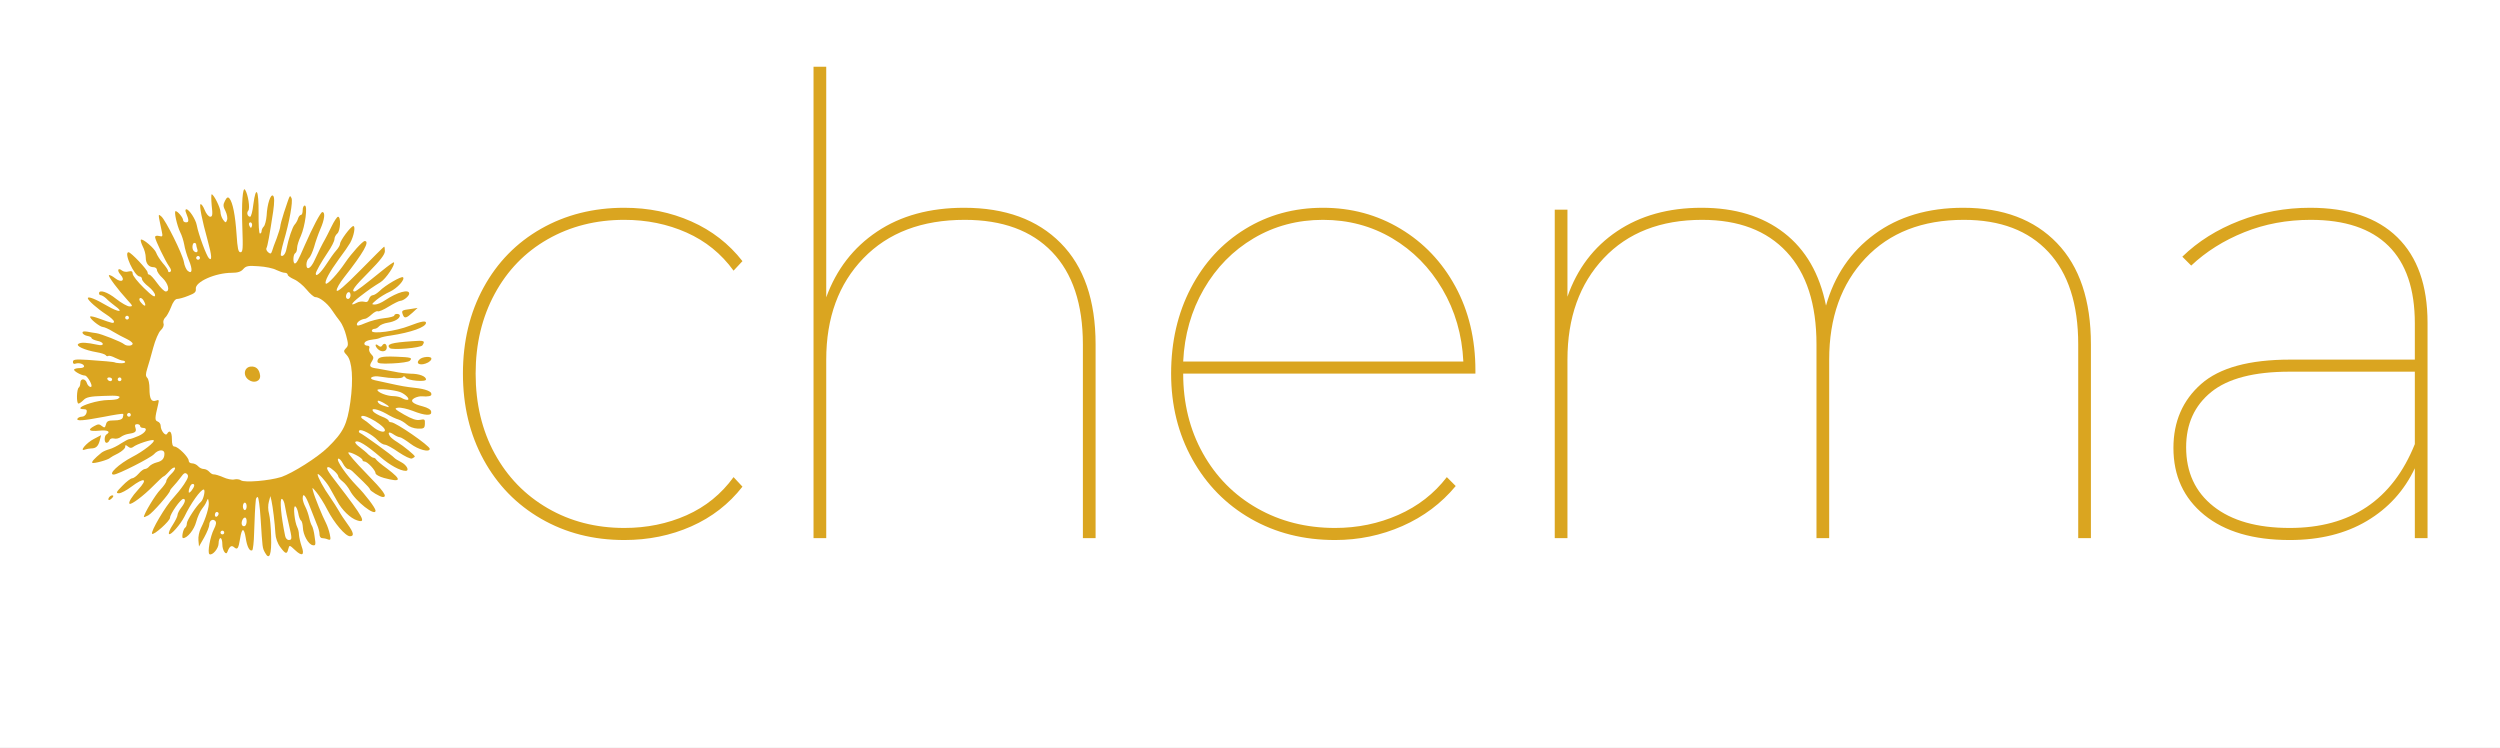
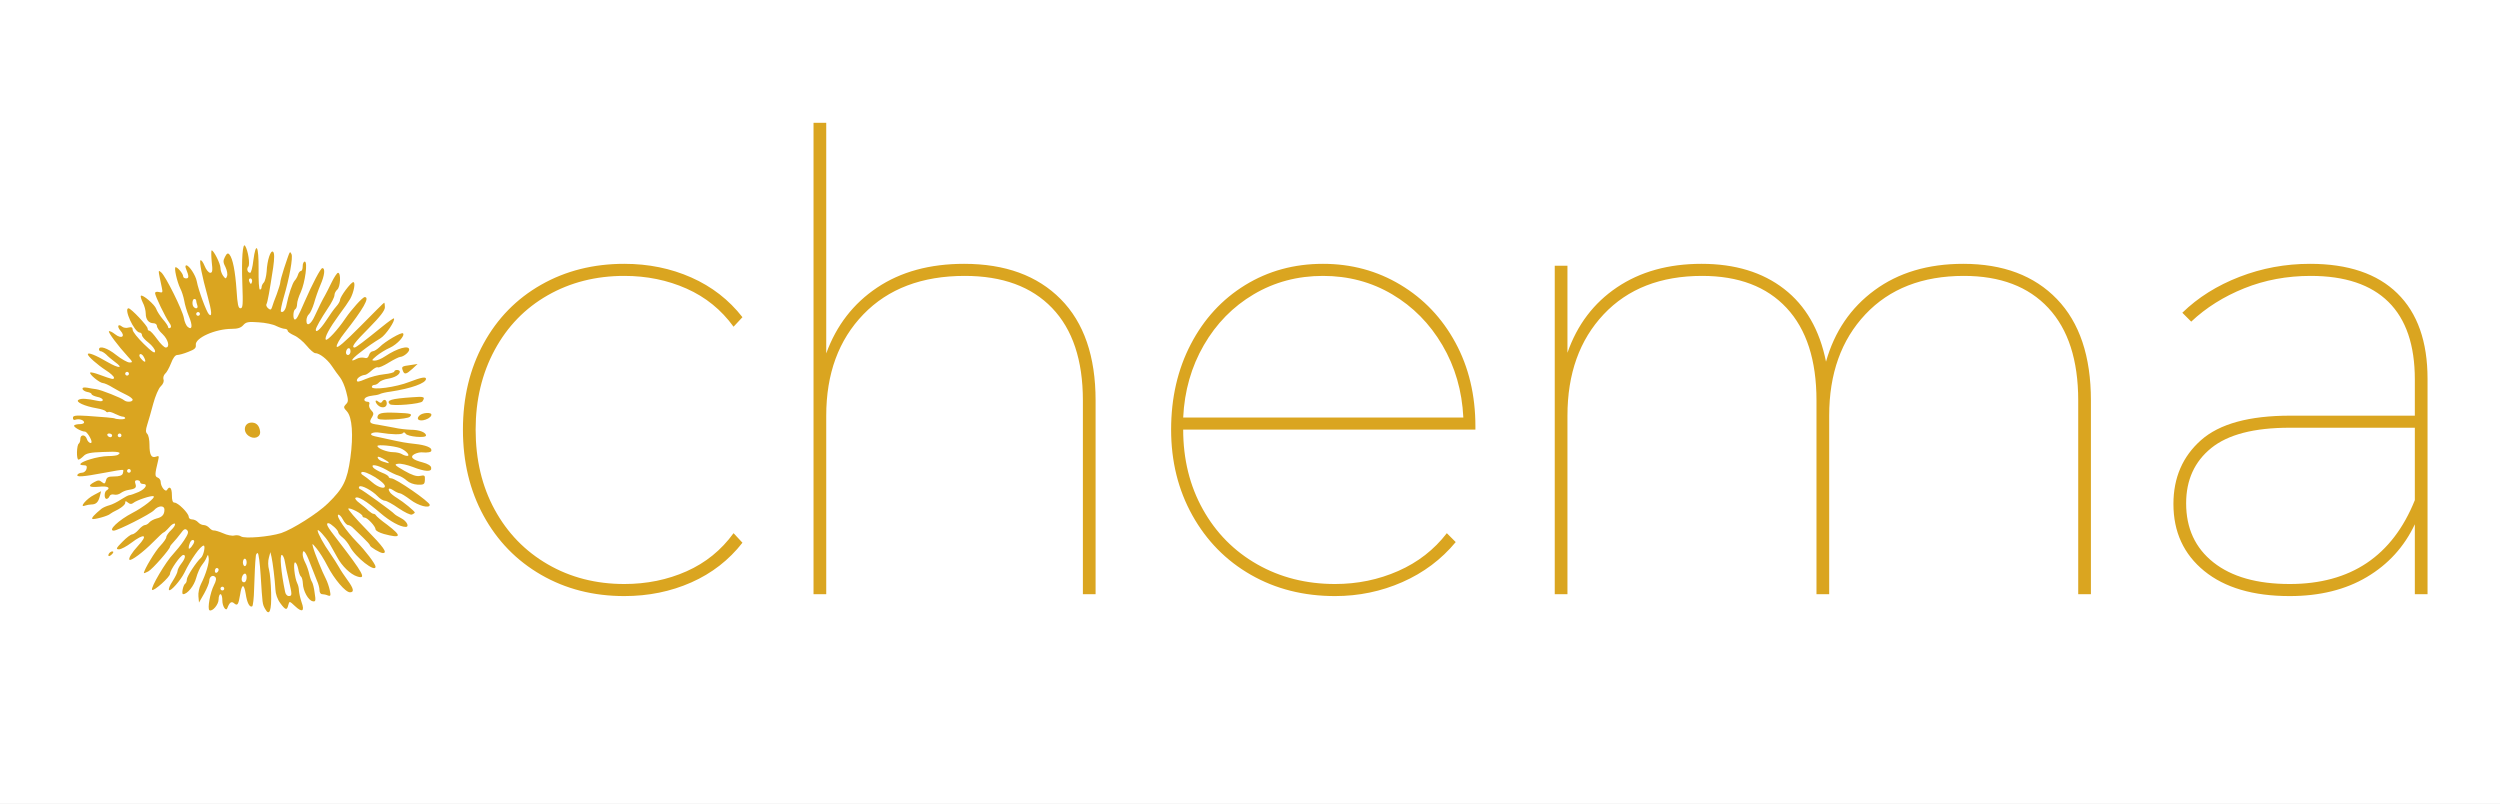
- <svg xmlns="http://www.w3.org/2000/svg" width="1338px" height="400px" viewBox="0 0 1338 400" version="1.1" style="background: #FFFFFF;">
+ <svg xmlns="http://www.w3.org/2000/svg" width="1338px" height="430px" viewBox="0 0 1338 430" version="1.1" style="background: #FFFFFF;">
  <g id="Page-1" stroke="none" stroke-width="1" fill="none" fill-rule="evenodd">
-     <g id="Group" transform="translate(0, -30)">
+     <g id="Group">
      <rect id="Rectangle" stroke="#FFFFFF" fill="#FFFFFF" x="0.5" y="0.5" width="1337" height="429" />
      <g id="vectorised-sun" transform="translate(37, 130)" fill-rule="nonzero">
        <g id="layer101" transform="translate(2, 1)" fill="#DAA520">
          <polygon id="Path" points="0 98.5 0 0 96 0 192 0 192 98.5 192 197 96 197 0 197" />
        </g>
        <g id="layer102" fill="#FFFFFF">
          <path d="M0,100.5 L0,0 L98.5,0 L197,0 L197,100.5 L197,201 L98.5,201 L0,201 L0,100.5 Z M108.1,187.2 C108,182.4 107.5,176.9 107,175 C106.4,173 106.4,170.2 106.9,168.5 L107.7,165.5 L108.3,168 C109,171.1 110.1,180.1 110.4,185.5 C110.5,187.9 111.5,190.8 113,192.8 C115.8,196.6 116.6,196.8 117.3,193.8 C117.9,191.6 117.9,191.6 120.9,194.4 C124.7,198 126.2,197.2 124.4,192.3 C123.7,190.2 123.1,187.5 123,186.2 C123,184.9 122.6,183.1 122.1,182.2 C120.7,179.4 119.8,171 120.9,171 C121.5,171 122.2,172.6 122.6,174.5 C122.9,176.4 123.6,178.3 124.1,178.6 C124.6,178.9 125,180.6 125.1,182.3 C125.2,186.2 128,191.4 130.4,191.8 C131.9,192.1 132.1,191.6 131.4,187.3 C131.1,184.7 130.4,182.1 130,181.5 C129.6,181 128.9,179 128.5,177.2 C128.1,175.4 127.2,172.7 126.4,171.2 C125.6,169.7 125,167.7 125,166.8 C125,163.3 126.6,165.1 128.9,171.3 C130.2,174.7 131.9,178.9 132.6,180.7 C133.4,182.4 134,184.7 134,185.9 C134,187.1 134.6,188 135.4,188 C136.2,188 137.6,188.3 138.5,188.7 C140,189.2 140.1,188.8 139.5,185.9 C139.1,184 138.2,181.4 137.5,180 C135.5,176.2 131.3,165.8 130.6,163 C129.9,160.6 130,160.6 132.4,163.5 C133.8,165.2 136.5,169.4 138.2,172.8 C141.9,180 147.9,187 150.3,187 C152.7,187 152.3,185 149,180.5 C147.4,178.3 145.3,175.2 144.4,173.5 C143.5,171.9 141.3,168.5 139.6,166 C136.3,161.4 133,155.3 133,153.9 C133,152.7 137.2,157.3 139.2,160.6 C140.1,162.2 142,165.6 143.4,168.1 C146,173 150.6,177.4 154.1,178.5 C159.3,180.2 157.7,177.2 143.3,158.5 C138.2,152 137.1,150 138.8,150 C140,150.1 144,153.7 144,154.8 C144,155.4 145.1,156.7 146.4,157.7 C147.7,158.7 149.4,160.9 150.3,162.6 C153.2,168.2 164,176.7 164,173.3 C164,171.9 158.4,164.5 154,160.1 C148.2,154.1 142.8,146.3 144,145.5 C144.5,145.2 145.6,146.3 146.5,148 C147.3,149.6 148.6,151 149.3,151 C150,151 151.3,151.8 152.2,152.8 C153.1,153.7 155.5,156 157.4,157.8 C159.4,159.7 161,161.5 161,161.9 C161,162.7 166.4,166 167.9,166 C170.6,166 168.3,162.8 158.9,153.2 C153.3,147.5 149.1,142.6 149.4,142.2 C150.2,141.5 157,145 157,146.2 C157,146.6 157.5,147 158.1,147 C159.6,147 164,151.7 164,153.3 C164,154 166,155.1 168.5,155.8 C177.8,158.3 178.3,157 170.3,150.9 C167.1,148.6 164.4,146.3 164.2,145.8 C164,145.4 163.4,145 162.9,145 C162.4,145 161.2,144.2 160.2,143.3 C159.3,142.3 157.1,140.5 155.5,139.3 C153.8,138.1 152.8,136.8 153.2,136.5 C154.4,135.3 158.9,138 166.6,144.6 C171.7,149 177.2,152 180.1,152 C182.3,152 180.7,148.9 177.8,147.4 C176,146.5 174.3,145.4 174,145 C173.3,144 156.9,132.1 155.6,131.7 C155,131.4 154.9,130.9 155.3,130.4 C156.3,129.4 162.2,132.5 165.1,135.6 C166.3,136.9 168.1,138 169,138 C169.9,138 173.2,139.8 176.3,142 C179.6,144.2 182.6,145.7 183.5,145.4 C184.3,145 185,144.6 185,144.3 C185,143.6 179,138.7 175.6,136.6 C173.9,135.6 172.2,134.2 171.8,133.6 C170.3,131.4 171.1,130.8 173.5,132.4 C174.8,133.3 176.4,134 177,134 C177.6,134 180.2,135.6 182.7,137.5 C186.9,140.7 193,142.3 193,140.2 C193,138.6 174.8,126 172.4,126 C171.7,126 171,125.6 171,125.2 C171,124.7 169.4,123.7 167.5,123 C165.5,122.2 163.4,121 162.8,120.3 C161,118.1 165,118.8 169.7,121.4 C172,122.8 175,124.2 176.2,124.5 C177.5,124.9 179.5,126.1 180.7,127.2 C182,128.4 184.4,129.3 186.6,129.4 C189.9,129.5 190.3,129.2 190.4,126.8 C190.5,124.4 190.3,124.2 187.8,124.7 C185.9,125.1 183.5,124.3 179.3,121.9 C174.1,118.9 173.8,118.5 176.1,118.2 C177.5,118 181,118.8 183.9,119.9 C190.4,122.5 194.3,122.7 193.8,120.3 C193.6,119.2 191.9,118.2 189.3,117.5 C183.7,116.1 182.1,114.5 184.9,113 C186.1,112.4 187.8,112 188.8,112.1 C192,112.4 194,112 194,111 C194,109.5 190.8,108.2 185.2,107.6 C179.9,107 178.2,106.7 170.5,105 C168.3,104.5 165.2,103.8 163.6,103.5 C159.5,102.6 162.3,100.8 166.5,101.6 C172.6,102.6 178.1,102.7 178.6,101.8 C179,101.2 179.6,101.3 180.1,102.1 C181,103.7 191,104.6 191,103.1 C191,101.4 187.4,100 182.8,100 C180.4,99.9 176.5,99.5 174,98.9 C171.5,98.4 167.6,97.7 165.3,97.3 C160.7,96.7 160.3,96.1 162.2,93.1 C163.1,91.6 163,90.9 161.7,89.6 C160.8,88.7 160.3,87.3 160.6,86.5 C161,85.6 160.6,85 159.6,85 C158.7,85 158,84.5 158,84 C158,82.8 159.7,82 163.2,81.6 C164.5,81.5 166,81.1 166.5,80.8 C167.1,80.5 169.5,79.9 172,79.6 C183.1,77.9 190.9,75.1 191,72.8 C191,71.5 188.6,71.9 182.1,74.4 C175.1,77.2 162,79 162,77.1 C162,76.5 162.6,76 163.4,76 C164.1,76 165.3,75.4 165.9,74.6 C166.5,73.9 168.6,73 170.6,72.7 C174.3,72.1 177,70.5 177,68.9 C177,68.4 176.3,68 175.5,68 C174.7,68 174,68.4 174,68.9 C174,69.3 171.6,70 168.6,70.3 C165.6,70.6 161.1,71.8 158.6,72.9 C155.1,74.4 154,74.6 154,73.6 C154,72.3 156.3,70.8 158.5,70.6 C159.1,70.5 160.6,69.5 161.9,68.3 C163.2,67.1 164.7,66.3 165.2,66.6 C165.7,66.9 168.3,65.8 171,64.1 C173.8,62.4 176.6,61 177.3,61 C179,60.9 182,58.5 182,57.1 C182,54.6 175.7,56.3 169.1,60.7 C167.2,62 164.8,63 163.6,63 C161.7,63 161.8,62.8 164.5,60.5 C166.2,59.1 169.4,57.1 171.7,56.1 C175.6,54.3 179.9,49.6 178.7,48.4 C177.9,47.6 169,52.8 166.2,55.7 C164.9,56.9 163.3,58 162.5,58 C161.8,58 160.8,58.9 160.5,60 C160,61.5 159.3,61.9 158,61.5 C156.9,61.2 155.1,61.4 154,62 C150.1,64.1 150.9,62.4 155.4,58.9 C160.7,54.8 162.5,53.6 166.7,51 C169.5,49.3 174.8,41.4 173.8,40.4 C173.6,40.2 170.8,42.2 167.6,44.8 C158.1,52.5 153.5,56 152.8,56 C150.7,56 152.7,53.3 160.5,45.5 C166.5,39.4 169,36.2 169,34.4 C169,33.1 168.8,32 168.6,32 C168.4,32 162.7,37.7 155.9,44.6 C147.4,53.2 143.4,56.6 143.2,55.5 C143,54.6 144.8,51.4 147.2,48.4 C157.5,35.3 161.1,29 158.2,29 C157.1,29 151.2,35.5 147.8,40.5 C143.7,46.6 138.2,52.5 137.4,51.8 C136.5,50.8 139.3,45.6 144.5,38.5 C147,35.2 149.6,31.4 150.4,30 C152.4,26.4 153.4,21 152.1,21 C150.8,21 145,28.8 145,30.5 C145,31.2 144.1,32.8 142.9,34.1 C141.7,35.4 139.3,38.9 137.4,41.8 C134.5,46.2 132,48.4 132,46.5 C132,45.4 134.8,40.5 138.4,35.1 C140.4,32.2 142,29 142,28 C142,27 142.7,25.7 143.5,25 C145.2,23.6 145.6,16 143.9,16 C143.4,16 141.8,18.4 140.4,21.3 C139,24.1 137.5,27.2 137,28 C135.7,30.2 133.3,35 131.4,39.2 C129.4,43.7 127,45 127,41.6 C127,40.3 127.6,38.7 128.4,38.1 C129.1,37.5 130.3,34.8 131.1,32.2 C131.8,29.6 133.3,25.3 134.5,22.5 C136.7,17.5 137.2,13.5 135.5,13.5 C134.6,13.5 130.2,21.9 126,31.5 C122.5,39.6 121.7,41 120.8,41 C119.7,41 119.8,36.2 121,35.5 C121.6,35.2 122,33.9 122,32.7 C122,31.5 122.9,28.6 124,26.3 C126.3,21.1 127.8,10 126.1,10 C125.5,10 125,11.1 125,12.5 C125,13.9 124.6,15 124.1,15 C123.6,15 122.8,15.9 122.5,17 C122.2,18.1 121.3,19.6 120.7,20.2 C119.5,21.5 117.4,27.8 116.3,33.3 C115.8,36 114.3,37.7 113.3,36.7 C113.1,36.4 113.7,33.1 114.8,29.3 C117.9,18.8 119.9,7.7 119,6 C118,4.3 118.4,3.6 115,13.7 C113.9,17.1 113,20.5 113,21.2 C113,21.9 112.1,24.7 111.1,27.5 C110,30.2 108.9,33.3 108.6,34.4 C108.1,35.9 107.7,36 106.5,35 C105.7,34.3 105.3,33.3 105.6,32.8 C106.2,31.9 107.3,25.7 109.2,13.2 C109.9,8.2 109.9,5.5 109.2,4.8 C107.9,3.5 106,9.1 105.7,15.4 C105.5,17.9 104.8,20.6 104.2,21.2 C103.5,21.9 103,23 103,23.7 C103,24.4 102.6,25 102.1,25 C101.6,25 101.3,20.1 101.4,14 C101.5,1.5 100,-1.2 98.6,9.3 C98.2,13 97.4,16 96.9,16 C95.5,16 94.8,13.9 95.9,12.7 C96.9,11.5 95.8,4.1 94.2,1.6 C92.9,-0.5 92.2,8.7 92.7,21.8 C93.1,33.1 93,35 91.7,35 C90.5,35 90.1,33 89.6,25.3 C88.9,15.2 87.6,8.4 85.8,6.2 C85,5.3 84.4,5.5 83.4,7.5 C82.3,9.6 82.4,10.5 83.7,13 C84.5,14.7 84.9,16.8 84.5,17.8 C83.9,19.4 83.7,19.3 82.4,17.6 C81.6,16.5 81,14.6 81,13.4 C81,11.2 77.4,4 76.3,4 C76,4 76,6.7 76.3,10 C76.9,14.9 76.7,16 75.5,16 C74.7,16 73.3,14.4 72.5,12.3 C71.7,10.3 70.7,9 70.3,9.3 C69.6,10.1 71.1,17.7 74.1,28.5 C76.4,36.8 76.6,40 74.8,38.2 C73.5,36.9 69.2,25.4 68.3,20.5 C67.7,17.3 64.2,12 62.7,12 C62.2,12 62.1,12.8 62.5,13.7 C64.2,17.9 64.2,19 62.6,19 C61.7,19 61,18.5 61,17.8 C61,16.5 58.1,13 57,13 C56,13 57.7,20.7 59.5,24.4 C60.3,25.9 61.2,28.8 61.6,30.9 C61.9,32.9 63,36.7 64.1,39.3 C66.2,44.3 65.9,47 63.4,44.9 C62.7,44.3 61.7,42.2 61.4,40.1 C60.6,35.8 51.6,17.7 49.3,15.8 C47.5,14.4 47.5,13.9 49.6,23.9 C50.2,26.6 50,26.8 48.1,26.3 C46.9,26 46,26.2 46,26.9 C46,28.4 51.5,39.8 53.6,42.7 C54.6,44.1 54.8,45 54.1,45.5 C53.5,45.8 53,45.7 53,45.1 C53,44.5 51.7,42.6 50.1,40.8 C48.6,39 47,36.5 46.6,35.3 C45.9,33.1 39.3,27.4 38.4,28.3 C38.1,28.6 38.6,30.2 39.4,31.9 C40.3,33.5 41,36.2 41,37.8 C41,41 42.6,43 45.2,43 C46.2,43 47,43.7 47,44.5 C47,45.3 48.3,47.3 50,48.8 C53.1,51.8 54.1,56 51.7,56 C50.9,56 48.9,54 47.1,51.5 C45.3,49 43.5,47 42.9,47 C42.4,47 42,46.5 42,45.8 C42,44.4 33.1,35 31.8,35 C29,35 34.9,47.9 37.8,48 C38.4,48 39,48.6 39,49.4 C39,50.1 40.6,52 42.5,53.4 C44.4,54.9 46,57 46,58 C46,59.4 44.5,58.5 40,54.1 C36.7,50.9 34,47.5 34,46.5 C34,45.2 33.4,44.9 31.8,45.3 C30.6,45.7 29,45.4 28.3,44.8 C26.1,43 25.5,44.8 27.5,47 C30.3,50.1 28,51.6 24.6,48.9 C23.1,47.7 21.6,47 21.3,47.3 C20.8,47.9 26.1,55 31.4,60.8 C34.1,63.7 34.2,64 32.3,64 C31.2,64 28,62.2 25.2,60 C20.5,56.2 16,54.8 16,57 C16,57.6 16.4,58 17,58 C17.5,58 18.8,58.8 19.8,59.7 C20.7,60.7 22.9,62.5 24.5,63.7 C29.5,67.3 26.6,67.3 20.4,63.7 C14.1,60 10,58.4 10,59.6 C10,60.7 15.1,65.2 19.7,68.2 C22.1,69.7 24,71.5 24,72.1 C24,73.3 23.2,73.1 16.1,70.5 C13.7,69.6 11.5,69.1 11.3,69.4 C10.5,70.2 16.3,74.9 18,75 C18.8,75 21.3,76.1 23.5,77.5 C25.7,78.8 29,80.6 30.8,81.4 C32.5,82.2 34,83.4 34,83.9 C34,85.2 30.8,85.4 29.4,84.2 C28.1,83 17,78.6 14.5,78.3 C13.4,78.2 11.2,77.8 9.7,77.5 C7.7,77.2 7,77.4 7.2,78.3 C7.5,78.9 8.6,79.6 9.8,79.8 C11,80 12,80.5 12,80.9 C12,81.4 13.4,82 15,82.4 C16.7,82.7 18,83.4 18,84.1 C18,84.8 16.9,84.9 15.1,84.5 C9.5,83.3 6.4,83.1 5,84 C3.2,85.1 8.3,87.4 14.7,88.5 C17.1,88.9 19.2,89.6 19.6,90.1 C19.9,90.6 20.5,90.8 21,90.5 C21.4,90.2 23.1,90.7 24.6,91.5 C26.2,92.3 28.1,93 28.8,93 C29.4,93 30,93.4 30,93.8 C30,94.2 28.8,94.5 27.2,94.4 C25.7,94.3 24.5,94.1 24.5,94 C24.5,93.7 17.4,93.1 9.8,92.6 C3.3,92.2 2,92.4 2,93.7 C2,94.6 2.6,95 3.5,94.6 C5.3,94 8,94.8 8,96.1 C8,96.6 7,97 5.7,97 C4.4,97 3,97.3 2.7,97.7 C2,98.4 6.5,101 8.5,101 C9.5,101 12,105 12,106.5 C12,107.9 10,106.7 9.5,105 C8.7,102.4 6,102.4 6,104.9 C6,106 5.6,107.1 5.2,107.4 C4,108.1 3.8,116 5,116 C5.5,116 6.7,115.1 7.7,114.1 C9.1,112.6 11.3,112.1 18.3,111.9 C26.4,111.5 28.5,112 26,113.5 C25.5,113.8 23.1,114.1 20.8,114.1 C18.4,114.1 14.1,114.9 11.3,115.8 C6,117.4 4.3,119 7.9,119 C9.3,119 9.7,119.5 9.3,121 C9,122.1 7.9,123 6.9,123 C5.9,123 4.8,123.5 4.5,124 C3.6,125.5 7.3,125.2 18.5,123.1 C24,122 28.6,121.3 28.9,121.5 C29.1,121.7 29,122.6 28.7,123.5 C28.3,124.5 26.8,125 24.1,125 C21,125 20.1,125.4 19.7,127.2 C19.2,129 18.9,129.1 17.5,128 C16.2,126.9 15.5,126.9 13.5,128 C9.6,130.1 10.6,131 16,130.5 C20.6,130 22.5,131 20,132.5 C18.7,133.3 18.7,137 20,137 C20.6,137 21.3,136.4 21.6,135.6 C21.9,134.8 22.9,134.4 24.1,134.7 C25.1,135 26.7,134.6 27.6,133.9 C28.5,133.2 30.2,132.5 31.3,132.3 C35.4,131.7 36.2,131.1 35.5,129 C35,127.6 35.3,127 36.4,127 C37.3,127 38,127.5 38,128 C38,128.6 38.7,129 39.5,129 C42.4,129 41,131.6 37.2,133.3 C35.1,134.2 32.9,135 32.3,135 C31.7,135 29.7,136.1 27.8,137.3 C25.9,138.6 23.1,140 21.6,140.4 C20.1,140.8 18.2,141.6 17.3,142.3 C13.5,145.4 11.9,147.2 12.4,147.7 C13,148.3 21.1,146.1 22,145 C22.3,144.7 24.2,143.6 26.3,142.6 C28.3,141.5 30,140 30,139.2 C30,138 30.3,138 31.5,139 C32.6,139.9 33.4,139.9 34.3,139.2 C36.1,137.7 44.2,135 45.2,135.6 C46.4,136.3 39.6,141.6 33.9,144.5 C26.6,148.3 20.5,154 23.9,154 C26,154 43.6,145.1 45.4,143.1 C47.7,140.5 51,140.3 51,142.8 C51,145.4 49.8,146.8 46.8,147.5 C45.3,147.9 43.6,148.8 42.9,149.6 C42.3,150.4 41.2,151 40.6,151 C39.9,151 38.4,152.1 37.2,153.5 C36,154.9 34.4,156 33.7,156 C33,156 30.6,157.8 28.5,160 C25.1,163.4 24.9,164 26.7,164 C27.8,164 30.8,162.4 33.3,160.5 C40.3,155.2 42.5,156.1 36.9,162.1 C33.6,165.7 31.6,168.9 32.3,169.6 C33.1,170.4 39.8,165.4 45,160.1 C47.8,157.3 50.2,155 50.5,155 C50.8,155 52.2,153.8 53.5,152.3 C54.8,150.7 56.2,149.9 56.6,150.3 C57,150.7 56.2,152.2 54.7,153.6 C53.2,155 52,156.7 52,157.5 C52,158.2 50.5,160.3 48.8,162.1 C46.2,164.7 40,175 40,176.7 C40,176.9 41.1,176.5 42.4,175.8 C44.6,174.6 54,163.9 54,162.6 C54,162.3 54.8,161.2 55.8,160.2 C56.7,159.3 58.5,157.1 59.7,155.5 C61.4,153.1 62.1,152.8 63.1,153.7 C64.1,154.7 63.7,155.8 61.5,159.2 C59.9,161.6 57.3,164.8 55.8,166.4 C51.8,170.5 43.4,184.7 44.4,185.7 C45.3,186.6 54,178.8 54,177.1 C54,175.1 59.7,167 61.1,167 C62.6,167 62.1,169 60,171.7 C58.9,173.1 58,174.9 58,175.7 C58,176.4 56.8,178.8 55.4,181 C53.9,183.2 53,185.4 53.5,185.8 C54.3,186.7 59.6,180.7 61.7,176.5 C65.1,169.4 70.4,162 72,162 C73.1,162 71.9,167.4 70.6,168.5 C68.1,170.7 63,178.5 63,180.1 C63,181.1 62.6,182.1 62.1,182.4 C61,183.1 60,188 61,188 C63.3,188 66.9,183.5 68,179.3 C68.7,176.7 70.1,173.6 71,172.5 C71.9,171.4 73.1,169.6 73.5,168.5 C74.3,166.6 74.4,166.6 74.7,168.7 C75.1,171 73.2,177.4 70.5,182.7 C69.6,184.5 69,187.4 69.2,189.2 L69.5,192.5 L72.3,187.6 C73.8,184.9 75,181.9 75,180.9 C75,178.7 76.8,177.4 78.2,178.8 C78.9,179.5 78.7,180.9 77.5,183.2 C75.5,187.1 73.9,195.8 75.1,196.6 C76.6,197.5 80,193.6 80,190.8 C80,189.2 80.5,188 81,188 C81.6,188 82,189.5 82,191.4 C82,194.6 84,197.5 84.7,195.4 C85.8,192.4 86.9,191.6 88.3,192.9 C90.1,194.4 90.6,193.7 91.5,188.3 C92.4,182.4 93.6,182.2 94.5,187.8 C95.2,192.6 96.6,195.3 98,194.5 C98.4,194.2 98.9,190.1 99,185.3 C99.3,176.8 99.5,171.4 99.9,167.8 C99.9,166.8 100.4,166 100.9,166 C101.4,166 102.1,171.3 102.5,177.8 C103.5,193.5 103.4,193.2 104.9,195.9 C107.2,200.1 108.4,196.8 108.1,187.2 Z M23.6,165.3 C22.9,164.6 21,166 21,167.2 C21,167.8 21.6,167.8 22.5,167 C23.4,166.3 23.8,165.5 23.6,165.3 Z M11.8,140 C14.4,140 15.6,138.8 16.4,135.7 L17.1,132.9 L13.3,134.9 C9.3,136.9 5.1,141.9 8.5,140.6 C9.4,140.3 10.9,140 11.8,140 Z M182.3,93.1 C183.9,91.5 183.1,91.2 175,90.9 C167.2,90.6 165,91.1 165,93.5 C165,94.5 166.8,94.8 173.1,94.5 C177.6,94.3 181.7,93.7 182.3,93.1 Z M192.1,94 C193.1,93.4 194,92.5 194,92 C194,90.5 189,90.8 187.5,92.4 C185,94.8 188.3,96 192.1,94 Z M170,86 C170,83.9 168.5,83.3 167.5,85 C167,85.8 166.4,85.7 165.4,84.9 C163.7,83.5 163.5,85.1 165.2,86.8 C167.1,88.7 170,88.3 170,86 Z M189.1,84.8 C190.7,82.4 190,82.1 183.8,82.6 C172.2,83.4 169.6,84.2 171.6,86.3 C172.8,87.5 188.3,86.2 189.1,84.8 Z M183.7,67.4 L186.5,64.8 L182.6,65.4 C178,66 177.8,66.2 178.6,68.4 C179.4,70.6 180.4,70.4 183.7,67.4 Z" id="Shape" />
          <path d="M115.6,186.8 C113.4,176.3 112.6,167 113.8,167 C114.4,167 115.2,168.7 115.5,170.8 C115.8,172.8 116.8,177.3 117.6,180.7 C119.4,188.4 119.4,189 117.5,189 C116.7,189 115.8,188 115.6,186.8 Z" id="Path" />
          <path d="M81,185 C81,184.5 81.5,184 82,184 C82.6,184 83,184.5 83,185 C83,185.6 82.6,186 82,186 C81.5,186 81,185.6 81,185 Z" id="Path" />
          <path d="M92.6,181.1 C91.8,179.9 92.9,177 94.1,177 C95.3,177 95.3,180.7 94.1,181.5 C93.6,181.8 92.9,181.6 92.6,181.1 Z" id="Path" />
          <path d="M78,175.6 C78,174.7 78.5,174 79,174 C79.6,174 80,174.4 80,174.9 C80,175.5 79.6,176.2 79,176.5 C78.5,176.8 78,176.4 78,175.6 Z" id="Path" />
          <path d="M93,171 C93,169.9 93.5,169 94,169 C94.6,169 95,169.9 95,171 C95,172.1 94.6,173 94,173 C93.5,173 93,172.1 93,171 Z" id="Path" />
          <path d="M64,163.3 C64,161.4 65.1,159 66.1,159 C67.4,159 67.2,160.4 65.5,162.6 C64.7,163.6 64,164 64,163.3 Z" id="Path" />
          <path d="M92,157.1 C91.2,156.5 89.6,156.3 88.4,156.6 C87.2,156.9 84.5,156.4 82.4,155.4 C80.3,154.5 78,153.8 77.4,153.9 C76.8,154 75.7,153.3 75,152.5 C74.3,151.7 73,151 72,151 C71,151 69.7,150.3 69,149.5 C68.3,148.7 66.9,148 65.9,148 C64.8,148 64,147.4 64,146.6 C64,144.7 58.3,139 56.4,139 C55.4,139 55,137.8 55,135 C55,131.1 53.8,129.8 52.4,132.2 C51.5,133.6 49,130.4 49,127.9 C49,127 48.3,125.9 47.4,125.6 C45.8,125 45.8,124 47.6,116.6 C48.2,114 48.1,113.8 46.5,114.4 C44,115.3 43,113.5 43,108 C43,105.4 42.5,102.9 41.8,102.2 C40.9,101.3 40.9,100.2 41.8,97.3 C42.5,95.2 43.9,90.2 45,86.1 C46.1,82 47.9,77.8 49,76.8 C50.3,75.6 50.9,74.1 50.5,73.1 C50.2,72.1 50.6,70.8 51.3,70.1 C52.1,69.5 53.5,67 54.5,64.5 C55.5,61.7 56.8,60 57.8,60 C58.7,60 61.4,59.3 63.8,58.3 C67.2,57 68,56.3 67.8,54.6 C67.3,50.9 78.2,46 87.1,46 C90.3,46 92,45.4 93.2,44 C94.7,42.3 95.9,42.1 101.4,42.5 C105,42.7 109.3,43.6 110.9,44.5 C112.6,45.3 114.6,46 115.5,46 C116.3,46 117,46.5 117,47.1 C117,47.6 118.6,48.7 120.4,49.5 C122.3,50.3 125.3,52.8 127.1,55 C128.9,57.2 131,59 131.7,59 C134,59 138.1,62.2 140.6,65.9 C141.9,67.9 143.9,70.6 145,72 C146.1,73.4 147.6,76.8 148.3,79.7 C149.5,84.2 149.5,85.1 148.1,86.4 C146.8,87.8 146.8,88.2 148.7,90.2 C151.5,93.3 152.2,103 150.5,115.2 C148.8,127.2 146.8,131.3 138.5,139.4 C133,144.8 119.5,153.3 113.5,155.3 C107.1,157.3 94,158.4 92,157.1 Z M102.2,100.9 C101.8,97.6 100,95.9 97.1,96.2 C93.6,96.6 92.9,101.1 96.1,103.3 C99,105.4 102.6,104 102.2,100.9 Z" id="Shape" />
          <path d="M162.3,128.2 C160.6,126.7 158.4,125 157.4,124.4 C156.3,123.8 156,123.1 156.6,122.7 C158.4,121.6 169,128 169,130.2 C169,131.9 165.4,130.9 162.3,128.2 Z" id="Path" />
          <path d="M31,122 C31,121.5 31.5,121 32,121 C32.6,121 33,121.5 33,122 C33,122.6 32.6,123 32,123 C31.5,123 31,122.6 31,122 Z" id="Path" />
          <path d="M168.1,117.1 C166.7,116.7 165.5,115.9 165.2,115.1 C164.9,114.2 165.6,114.2 167.9,115.4 C169.6,116.3 171,117.3 171,117.5 C171,117.8 170.9,118 170.8,117.9 C170.6,117.8 169.4,117.5 168.1,117.1 Z" id="Path" />
          <path d="M178,113 C177.2,112.5 175.1,112 173.4,112 C170.2,112 165,110 165,108.7 C165,107.8 173.7,108.6 177.1,109.8 C180.2,111 182.9,114 180.9,114 C180.1,114 178.8,113.5 178,113 Z" id="Path" />
          <path d="M20.5,103 C20.2,102.5 20.6,102 21.4,102 C22.3,102 23,102.5 23,103 C23,103.6 22.6,104 22.1,104 C21.5,104 20.8,103.6 20.5,103 Z" id="Path" />
          <path d="M26,103 C26,102.5 26.5,102 27,102 C27.6,102 28,102.5 28,103 C28,103.6 27.6,104 27,104 C26.5,104 26,103.6 26,103 Z" id="Path" />
          <path d="M30,70 C30,69.5 30.5,69 31,69 C31.6,69 32,69.5 32,70 C32,70.6 31.6,71 31,71 C30.5,71 30,70.6 30,70 Z" id="Path" />
          <path d="M38.6,62.1 C37.5,60.9 37.3,60 37.9,59.6 C38.4,59.2 39.4,59.9 40,61.1 C41.5,63.9 40.7,64.5 38.6,62.1 Z" id="Path" />
          <path d="M148.2,58.3 C148.6,55.9 150.6,55.6 150.6,58 C150.6,59.1 150,60 149.2,60 C148.5,60 148,59.2 148.2,58.3 Z" id="Path" />
          <path d="M68,38 C68,37.5 68.5,37 69,37 C69.6,37 70,37.5 70,38 C70,38.6 69.6,39 69,39 C68.5,39 68,38.6 68,38 Z" id="Path" />
          <path d="M66.7,34.3 C65.6,33.3 65.9,30 67,30 C67.6,30 68,30.4 68,30.9 C68,31.4 68.3,32.5 68.6,33.4 C69.2,35 67.9,35.6 66.7,34.3 Z" id="Path" />
          <path d="M96.6,21.1 C96.2,20.4 96.1,19.6 96.4,19.3 C97.3,18.4 98.3,19.7 97.8,21.1 C97.4,22.2 97.2,22.2 96.6,21.1 Z" id="Path" />
        </g>
      </g>
      <g id="ochema" transform="translate(247.36, 65.72)" fill="#DAA520" fill-rule="nonzero">
        <path d="M86.76,253.3 C70.213,253.3 55.367,249.503 42.22,241.91 C29.073,234.317 18.817,223.777 11.45,210.29 C4.083,196.803 0.4,181.447 0.4,164.22 C0.4,146.993 4.083,131.637 11.45,118.15 C18.817,104.663 29.073,94.18 42.22,86.7 C55.367,79.22 70.213,75.48 86.76,75.48 C99.68,75.48 111.637,77.917 122.63,82.79 C133.623,87.663 142.747,94.747 150,104.04 L145.24,109.14 C138.667,100.073 130.28,93.273 120.08,88.74 C109.88,84.207 98.773,81.94 86.76,81.94 C71.573,81.94 57.917,85.397 45.79,92.31 C33.663,99.223 24.2,108.97 17.4,121.55 C10.6,134.13 7.2,148.353 7.2,164.22 C7.2,180.313 10.6,194.593 17.4,207.06 C24.2,219.527 33.663,229.273 45.79,236.3 C57.917,243.327 71.573,246.84 86.76,246.84 C98.773,246.84 109.88,244.573 120.08,240.04 C130.28,235.507 138.667,228.707 145.24,219.64 L150,224.74 C142.747,234.033 133.623,241.117 122.63,245.99 C111.637,250.863 99.68,253.3 86.76,253.3 Z M268.62,75.48 C290.607,75.48 307.833,81.77 320.3,94.35 C332.767,106.93 339,125.007 339,148.58 L339,252.28 L332.2,252.28 L332.2,148.58 C332.2,127.047 326.703,110.557 315.71,99.11 C304.717,87.663 289.133,81.94 268.96,81.94 C246.067,81.94 227.99,88.797 214.73,102.51 C201.47,116.223 194.84,134.3 194.84,156.74 L194.84,252.28 L188.04,252.28 L188.04,2.84217094e-14 L194.84,2.84217094e-14 L194.84,123.42 C200.28,108.46 209.347,96.73 222.04,88.23 C234.733,79.73 250.26,75.48 268.62,75.48 Z M542.28,164.22 L385.88,164.22 C385.88,180.087 389.393,194.31 396.42,206.89 C403.447,219.47 413.137,229.273 425.49,236.3 C437.843,243.327 451.727,246.84 467.14,246.84 C479.153,246.84 490.43,244.517 500.97,239.87 C511.51,235.223 520.18,228.48 526.98,219.64 L531.74,224.4 C524.033,233.693 514.513,240.833 503.18,245.82 C491.847,250.807 479.833,253.3 467.14,253.3 C450.367,253.3 435.35,249.503 422.09,241.91 C408.83,234.317 398.403,223.72 390.81,210.12 C383.217,196.52 379.42,181.22 379.42,164.22 C379.42,147.22 382.933,131.977 389.96,118.49 C396.987,105.003 406.677,94.463 419.03,86.87 C431.383,79.277 445.267,75.48 460.68,75.48 C475.867,75.48 489.693,79.22 502.16,86.7 C514.627,94.18 524.43,104.493 531.57,117.64 C538.71,130.787 542.28,145.747 542.28,162.52 L542.28,164.22 Z M460.68,81.94 C447.08,81.94 434.727,85.227 423.62,91.8 C412.513,98.373 403.617,107.44 396.93,119 C390.243,130.56 386.56,143.48 385.88,157.76 L535.82,157.76 C535.14,143.48 531.4,130.56 524.6,119 C517.8,107.44 508.847,98.373 497.74,91.8 C486.633,85.227 474.28,81.94 460.68,81.94 Z M803.36,75.48 C824.667,75.48 841.383,81.77 853.51,94.35 C865.637,106.93 871.7,125.007 871.7,148.58 L871.7,252.28 L864.9,252.28 L864.9,148.58 C864.9,127.047 859.573,110.557 848.92,99.11 C838.267,87.663 823.193,81.94 803.7,81.94 C781.487,81.94 763.92,88.797 751,102.51 C738.08,116.223 731.62,134.3 731.62,156.74 L731.62,252.28 L724.82,252.28 L724.82,148.58 C724.82,127.047 719.493,110.557 708.84,99.11 C698.187,87.663 683.113,81.94 663.62,81.94 C641.407,81.94 623.84,88.797 610.92,102.51 C598,116.223 591.54,134.3 591.54,156.74 L591.54,252.28 L584.74,252.28 L584.74,76.5 L591.54,76.5 L591.54,123.08 C596.753,108.12 605.593,96.447 618.06,88.06 C630.527,79.673 645.6,75.48 663.28,75.48 C681.187,75.48 695.92,79.957 707.48,88.91 C719.04,97.863 726.52,110.84 729.92,127.84 C734.453,111.747 743.123,98.997 755.93,89.59 C768.737,80.183 784.547,75.48 803.36,75.48 Z M988.96,75.48 C1009.36,75.48 1024.943,80.75 1035.71,91.29 C1046.477,101.83 1051.86,117.073 1051.86,137.02 L1051.86,252.28 L1045.06,252.28 L1045.06,214.88 C1039.393,226.893 1030.837,236.3 1019.39,243.1 C1007.943,249.9 994.173,253.3 978.08,253.3 C958.587,253.3 943.343,248.823 932.35,239.87 C921.357,230.917 915.86,218.96 915.86,204 C915.86,189.947 920.79,178.557 930.65,169.83 C940.51,161.103 956.433,156.74 978.42,156.74 L1045.06,156.74 L1045.06,137.36 C1045.06,119 1040.357,105.173 1030.95,95.88 C1021.543,86.587 1007.66,81.94 989.3,81.94 C976.607,81.94 964.763,84.15 953.77,88.57 C942.777,92.99 933.313,98.94 925.38,106.42 L920.62,101.66 C929.007,93.5 939.207,87.097 951.22,82.45 C963.233,77.803 975.813,75.48 988.96,75.48 Z M1045.06,163.2 L978.08,163.2 C959.04,163.2 945.043,166.827 936.09,174.08 C927.137,181.333 922.66,191.193 922.66,203.66 C922.66,217.033 927.533,227.573 937.28,235.28 C947.027,242.987 960.627,246.84 978.08,246.84 C1010.72,246.84 1033.047,231.88 1045.06,201.96 L1045.06,201.96 L1045.06,163.2 Z" id="chema" />
      </g>
      <rect id="Rectangle" fill="#FFFFFF" x="37" y="126" width="197" height="5" />
    </g>
  </g>
</svg>
